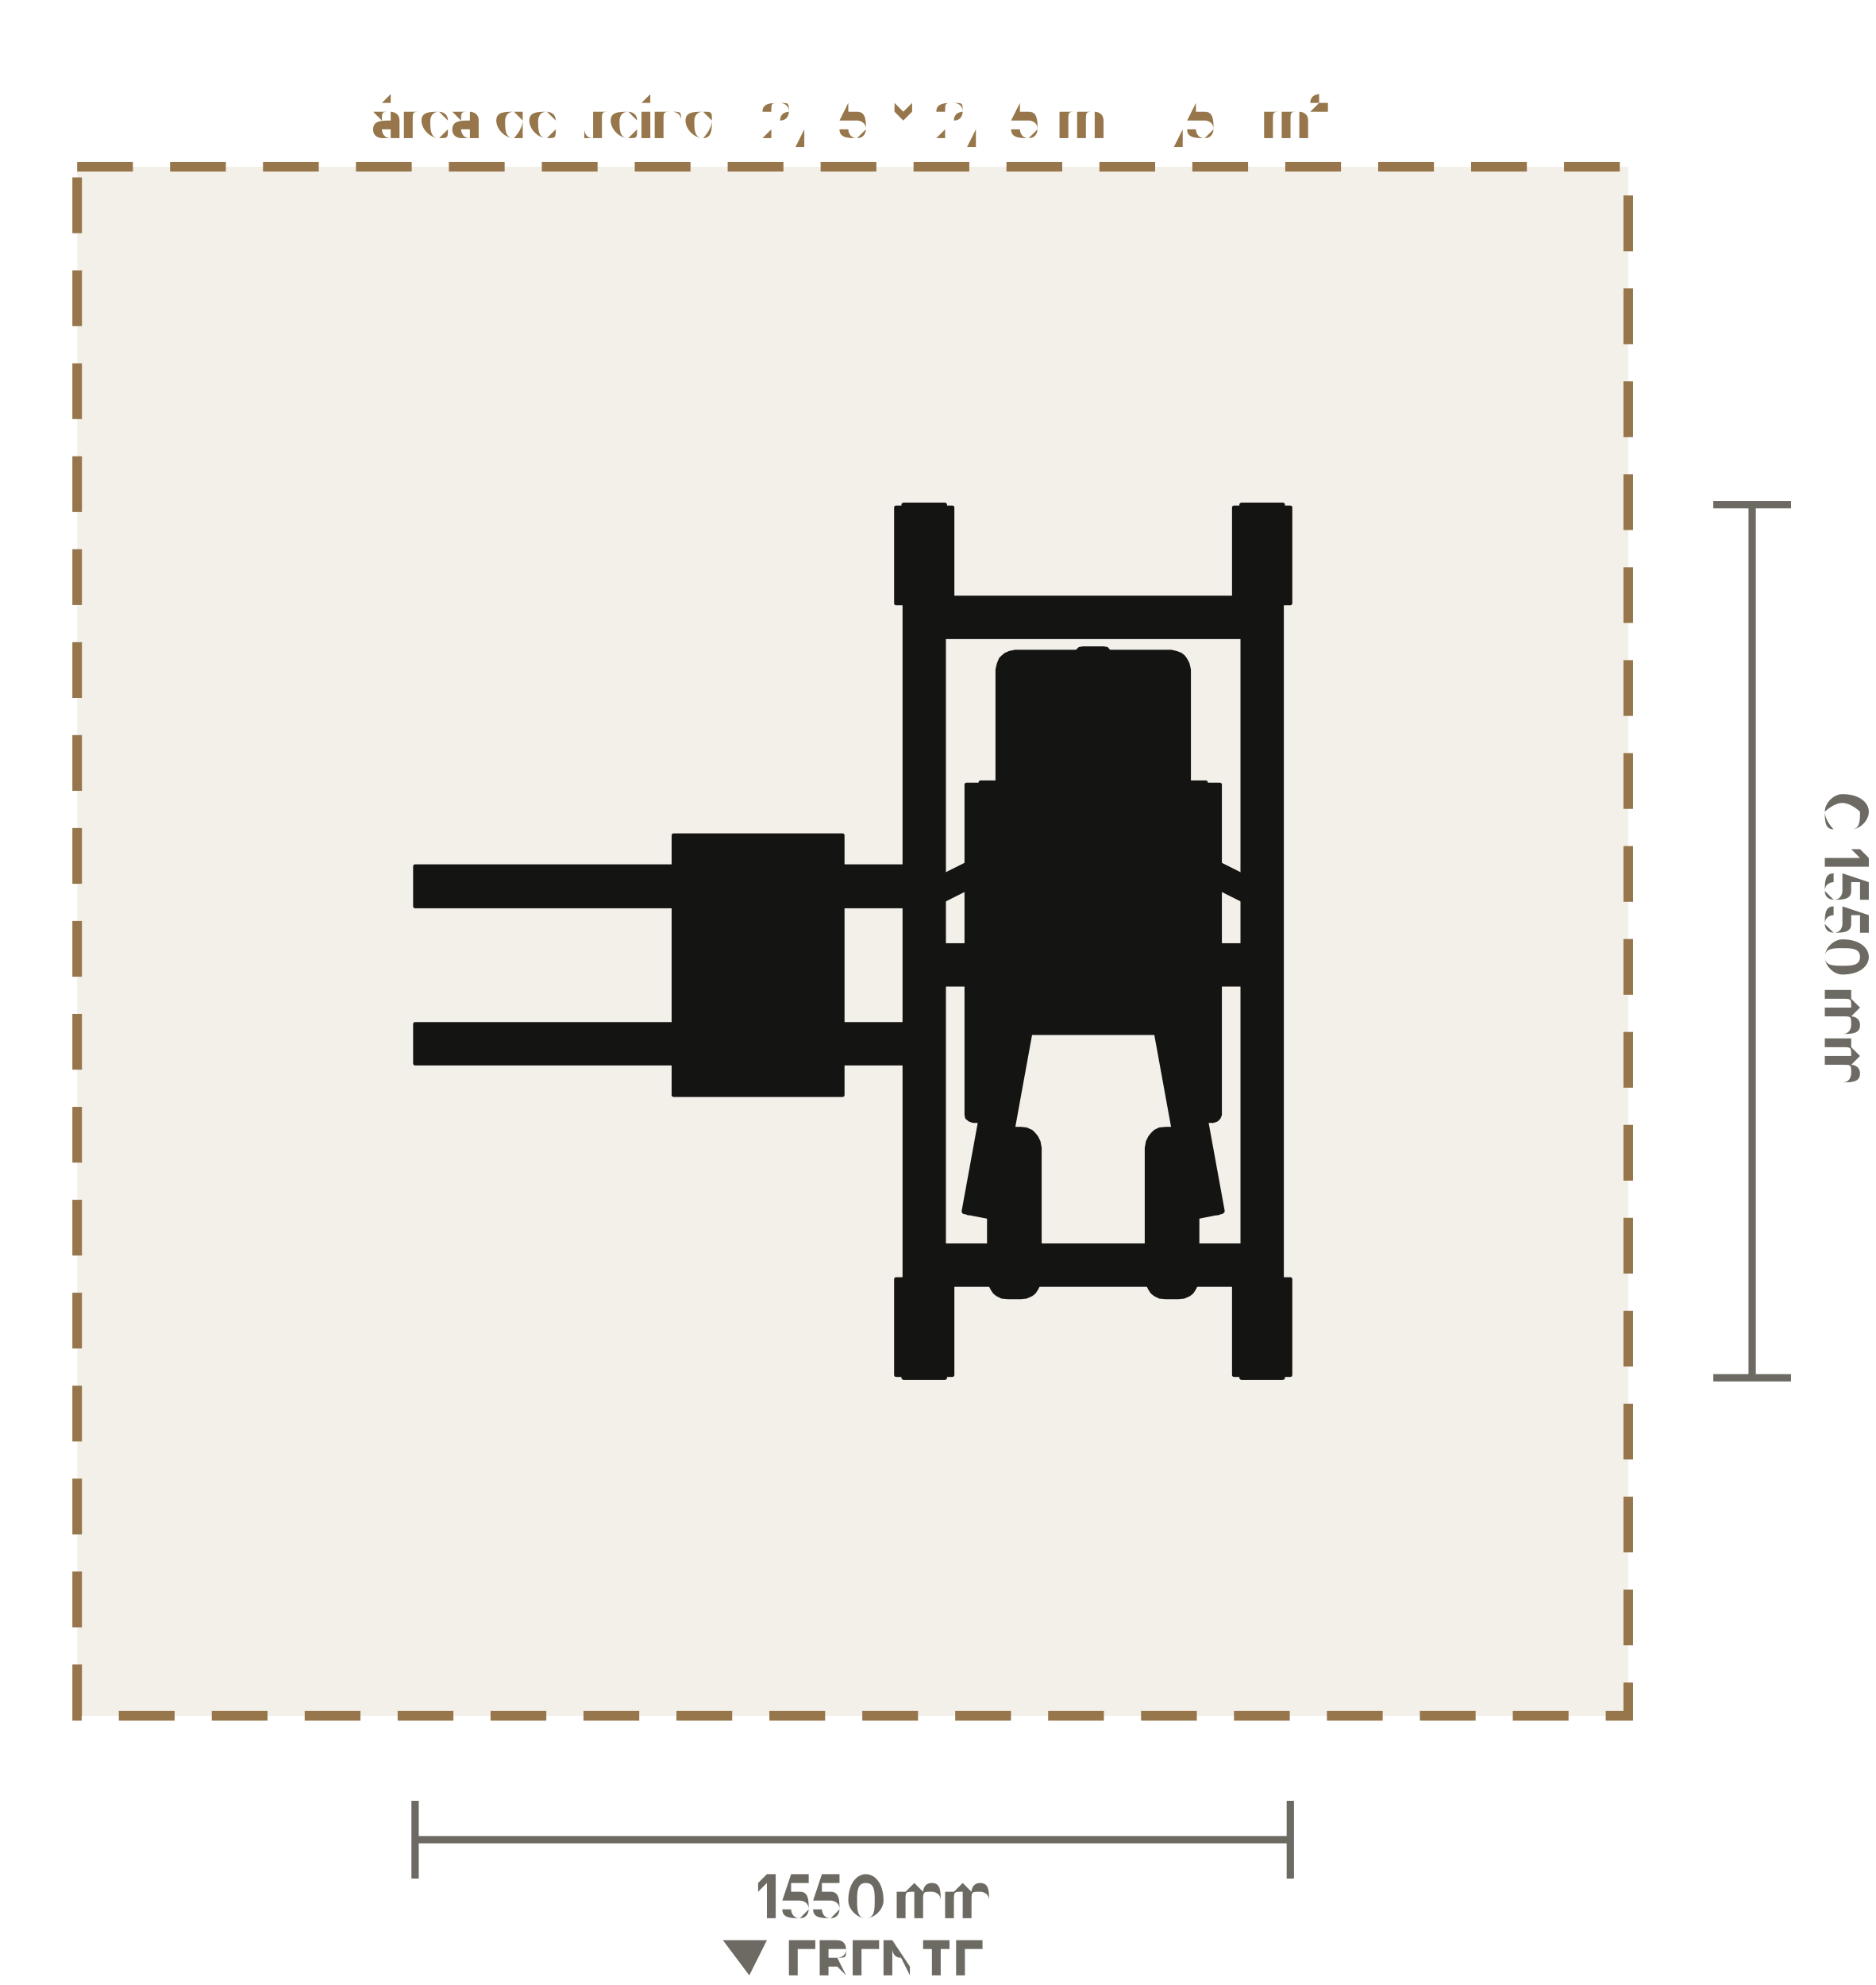
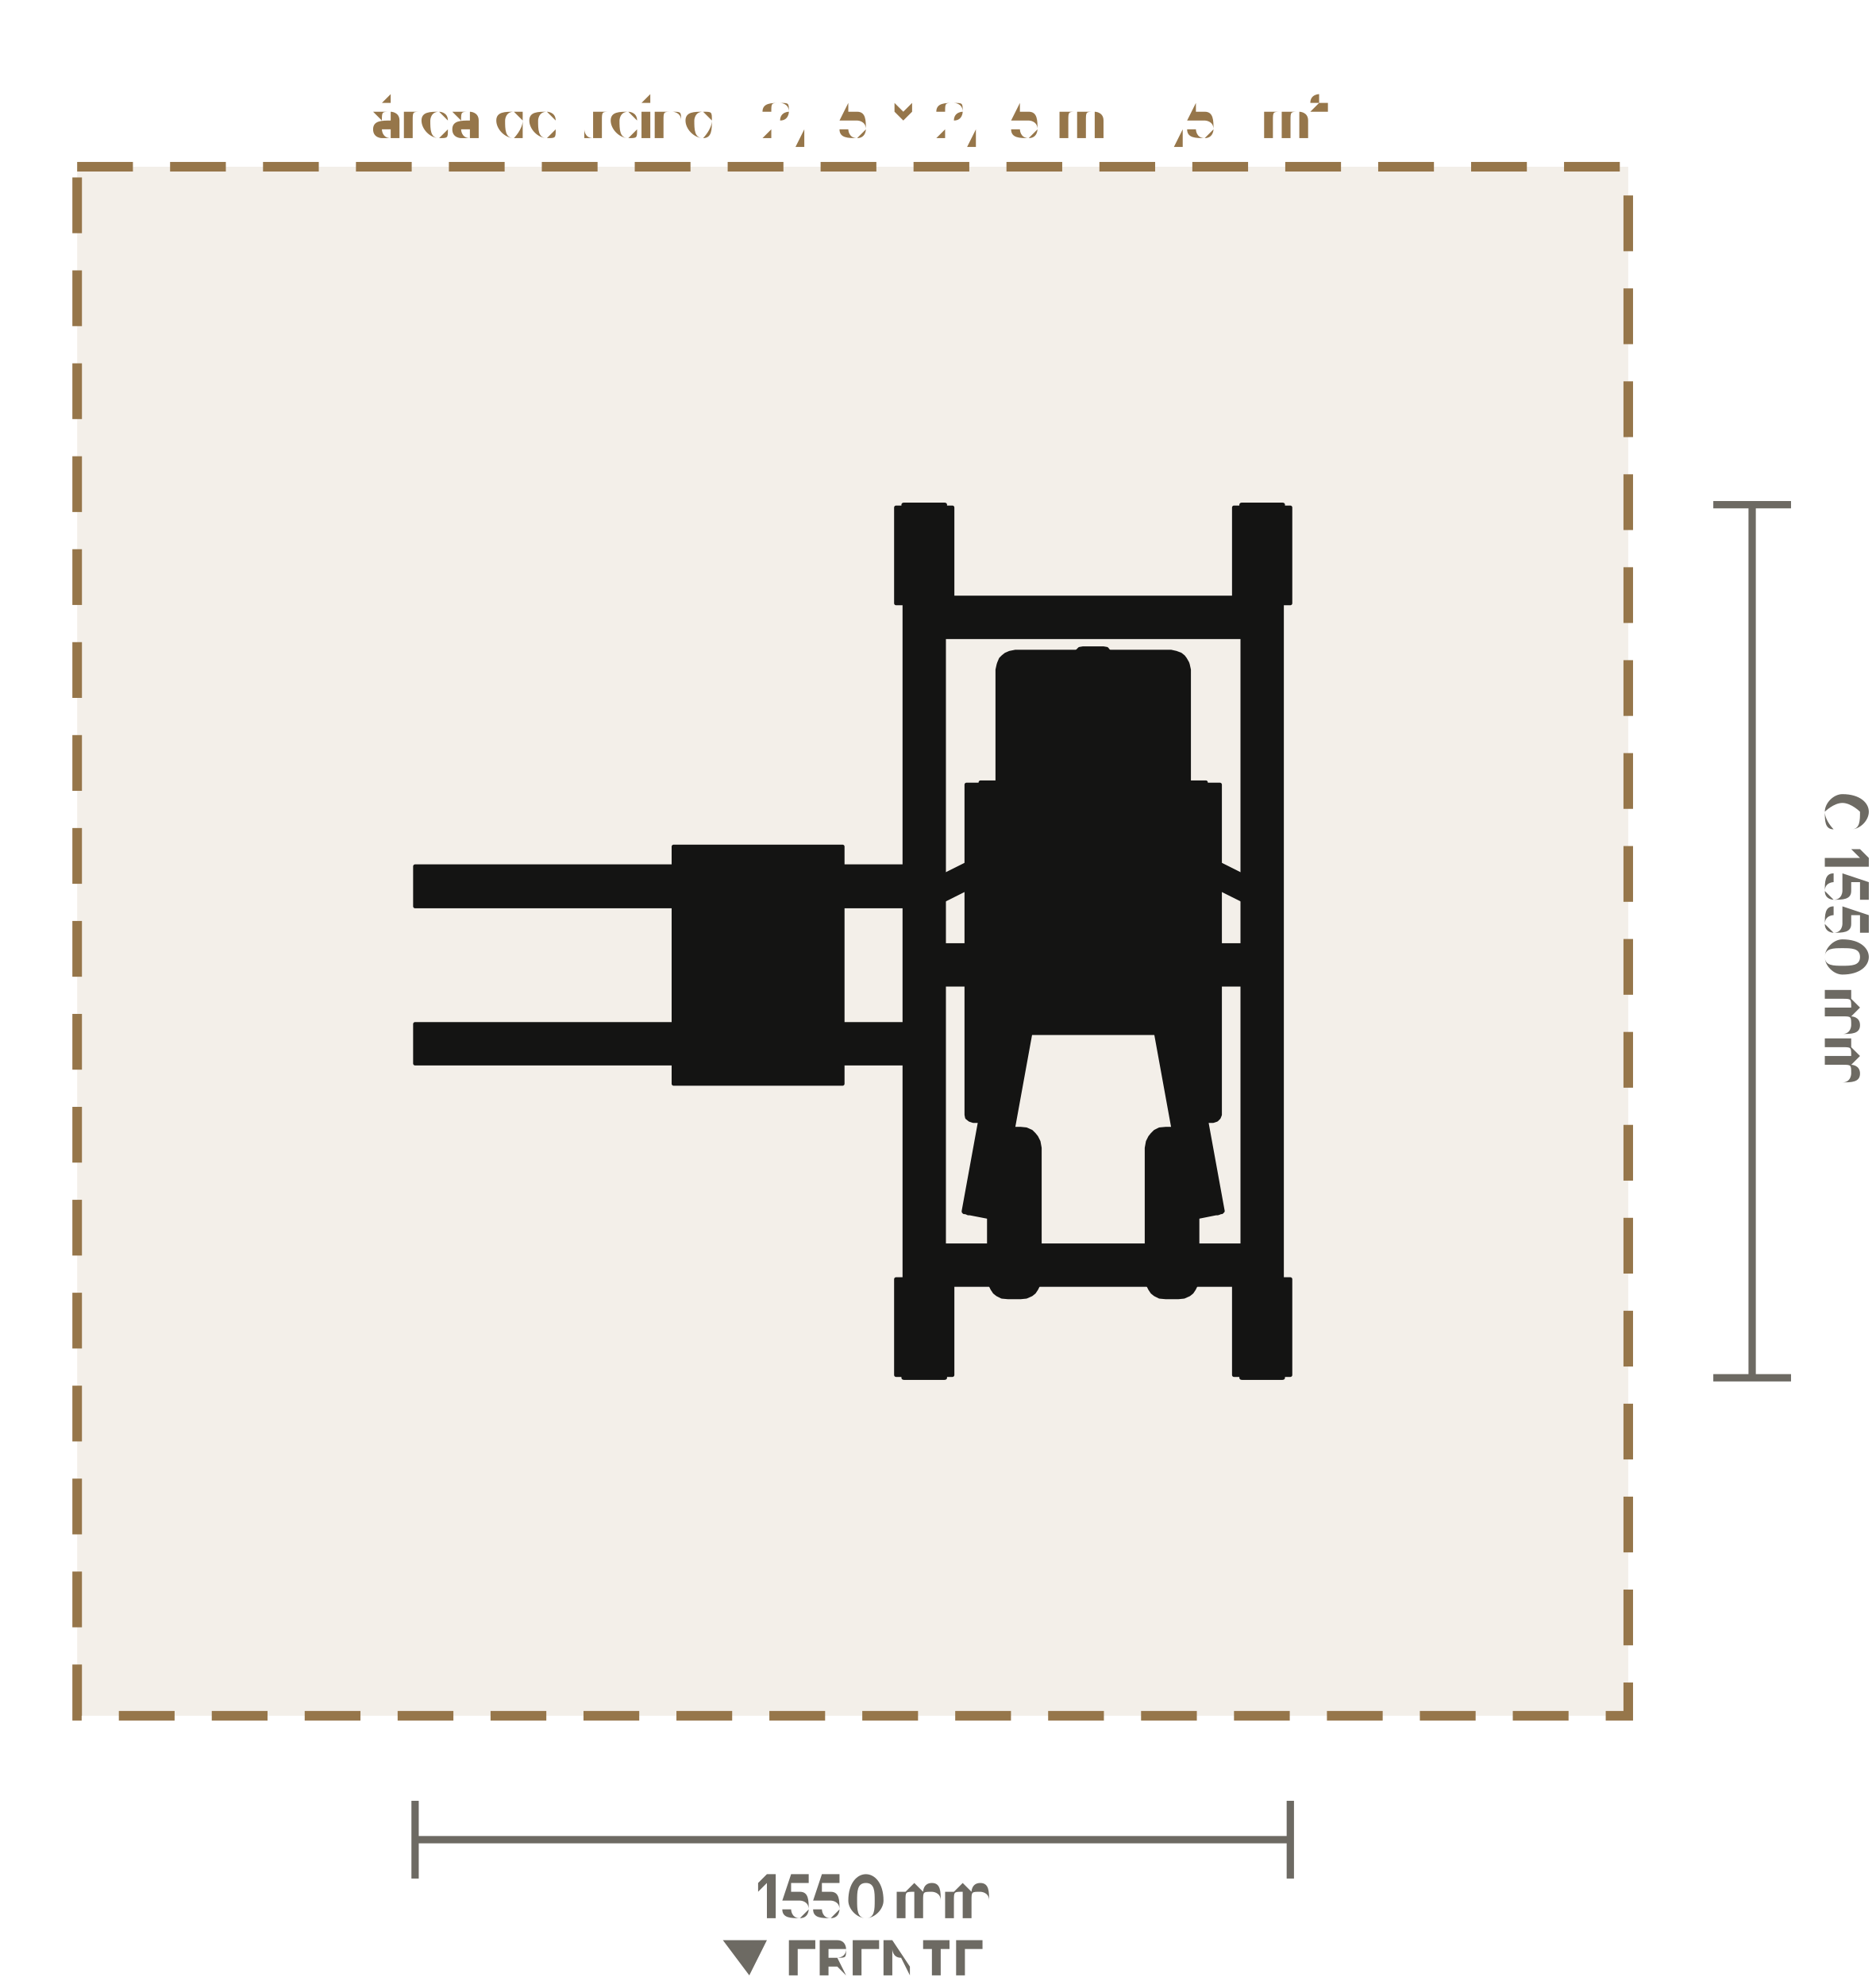
<svg xmlns="http://www.w3.org/2000/svg" viewBox="-1.514 -1.671 3.33 3.524" role="img" aria-label="Planta do Abdutor (LD-B014): 1554 × 1550 mm, com 60 cm de área de treino em volta" data-equipment="LD-B014" data-unit="m">
  <rect class="eq-zone" x="-1.377" y="-1.375" width="2.754" height="2.75" style="fill:#96764a;fill-opacity:.12;stroke:#96764a;stroke-width:0.017;stroke-dasharray:0.099 0.066" />
  <text class="eq-zone-label" x="0" y="-1.425" style="font-family:Barlow,Inter,Arial,sans-serif;font-size:0.094px;fill:#96764a;text-anchor:middle">área de treino · 2,75 × 2,75 m · 7,57 m²</text>
  <g class="eq-parts">
    <polygon class="eq-part" points="0.092,-0.775 0.162,-0.775 0.162,0.775 0.092,0.775" style="fill:#141413;stroke:#141413;stroke-width:0.007;stroke-linejoin:round" />
    <polygon class="eq-part" points="0.077,-0.77 0.177,-0.77 0.177,-0.6 0.077,-0.6" style="fill:#141413;stroke:#141413;stroke-width:0.007;stroke-linejoin:round" />
    <polygon class="eq-part" points="0.116,-0.74 0.116,-0.743 0.117,-0.746 0.119,-0.748 0.121,-0.75 0.124,-0.751 0.127,-0.751 0.13,-0.751 0.132,-0.75 0.135,-0.748 0.136,-0.746 0.137,-0.743 0.138,-0.74 0.137,-0.737 0.136,-0.735 0.135,-0.732 0.132,-0.731 0.13,-0.729 0.127,-0.729 0.124,-0.729 0.121,-0.731 0.119,-0.732 0.117,-0.735 0.116,-0.737" style="fill:#141413;stroke:#141413;stroke-width:0.007;stroke-linejoin:round" />
    <polygon class="eq-part" points="0.116,-0.63 0.116,-0.633 0.117,-0.635 0.119,-0.638 0.121,-0.639 0.124,-0.641 0.127,-0.641 0.13,-0.641 0.132,-0.639 0.135,-0.638 0.136,-0.635 0.137,-0.633 0.138,-0.63 0.137,-0.627 0.136,-0.625 0.135,-0.622 0.132,-0.621 0.13,-0.619 0.127,-0.619 0.124,-0.619 0.121,-0.621 0.119,-0.622 0.117,-0.625 0.116,-0.627" style="fill:#141413;stroke:#141413;stroke-width:0.007;stroke-linejoin:round" />
    <polygon class="eq-part" points="0.077,0.6 0.177,0.6 0.177,0.77 0.077,0.77" style="fill:#141413;stroke:#141413;stroke-width:0.007;stroke-linejoin:round" />
    <polygon class="eq-part" points="0.116,0.63 0.116,0.627 0.117,0.625 0.119,0.622 0.121,0.621 0.124,0.619 0.127,0.619 0.13,0.619 0.132,0.621 0.135,0.622 0.136,0.625 0.137,0.627 0.138,0.63 0.137,0.633 0.136,0.635 0.135,0.638 0.132,0.639 0.13,0.641 0.127,0.641 0.124,0.641 0.121,0.639 0.119,0.638 0.117,0.635 0.116,0.633" style="fill:#141413;stroke:#141413;stroke-width:0.007;stroke-linejoin:round" />
    <polygon class="eq-part" points="0.116,0.74 0.116,0.737 0.117,0.735 0.119,0.732 0.121,0.731 0.124,0.729 0.127,0.729 0.13,0.729 0.132,0.731 0.135,0.732 0.136,0.735 0.137,0.737 0.138,0.74 0.137,0.743 0.136,0.746 0.135,0.748 0.132,0.75 0.13,0.751 0.127,0.751 0.124,0.751 0.121,0.75 0.119,0.748 0.117,0.746 0.116,0.743" style="fill:#141413;stroke:#141413;stroke-width:0.007;stroke-linejoin:round" />
    <polygon class="eq-part" points="0.09,-0.775 0.164,-0.775 0.164,-0.763 0.09,-0.763" style="fill:#141413;stroke:#141413;stroke-width:0.007;stroke-linejoin:round" />
    <polygon class="eq-part" points="0.09,0.763 0.164,0.763 0.164,0.775 0.09,0.775" style="fill:#141413;stroke:#141413;stroke-width:0.007;stroke-linejoin:round" />
    <polygon class="eq-part" points="0.692,-0.775 0.762,-0.775 0.762,0.775 0.692,0.775" style="fill:#141413;stroke:#141413;stroke-width:0.007;stroke-linejoin:round" />
    <polygon class="eq-part" points="0.677,-0.77 0.777,-0.77 0.777,-0.6 0.677,-0.6" style="fill:#141413;stroke:#141413;stroke-width:0.007;stroke-linejoin:round" />
    <polygon class="eq-part" points="0.716,-0.74 0.716,-0.743 0.717,-0.746 0.719,-0.748 0.721,-0.75 0.724,-0.751 0.727,-0.751 0.73,-0.751 0.732,-0.75 0.735,-0.748 0.736,-0.746 0.737,-0.743 0.738,-0.74 0.737,-0.737 0.736,-0.735 0.735,-0.732 0.732,-0.731 0.73,-0.729 0.727,-0.729 0.724,-0.729 0.721,-0.731 0.719,-0.732 0.717,-0.735 0.716,-0.737" style="fill:#141413;stroke:#141413;stroke-width:0.007;stroke-linejoin:round" />
    <polygon class="eq-part" points="0.716,-0.63 0.716,-0.633 0.717,-0.635 0.719,-0.638 0.721,-0.639 0.724,-0.641 0.727,-0.641 0.73,-0.641 0.732,-0.639 0.735,-0.638 0.736,-0.635 0.737,-0.633 0.738,-0.63 0.737,-0.627 0.736,-0.625 0.735,-0.622 0.732,-0.621 0.73,-0.619 0.727,-0.619 0.724,-0.619 0.721,-0.621 0.719,-0.622 0.717,-0.625 0.716,-0.627" style="fill:#141413;stroke:#141413;stroke-width:0.007;stroke-linejoin:round" />
    <polygon class="eq-part" points="0.677,0.6 0.777,0.6 0.777,0.77 0.677,0.77" style="fill:#141413;stroke:#141413;stroke-width:0.007;stroke-linejoin:round" />
    <polygon class="eq-part" points="0.716,0.63 0.716,0.627 0.717,0.625 0.719,0.622 0.721,0.621 0.724,0.619 0.727,0.619 0.73,0.619 0.732,0.621 0.735,0.622 0.736,0.625 0.737,0.627 0.738,0.63 0.737,0.633 0.736,0.635 0.735,0.638 0.732,0.639 0.73,0.641 0.727,0.641 0.724,0.641 0.721,0.639 0.719,0.638 0.717,0.635 0.716,0.633" style="fill:#141413;stroke:#141413;stroke-width:0.007;stroke-linejoin:round" />
    <polygon class="eq-part" points="0.716,0.74 0.716,0.737 0.717,0.735 0.719,0.732 0.721,0.731 0.724,0.729 0.727,0.729 0.73,0.729 0.732,0.731 0.735,0.732 0.736,0.735 0.737,0.737 0.738,0.74 0.737,0.743 0.736,0.746 0.735,0.748 0.732,0.75 0.73,0.751 0.727,0.751 0.724,0.751 0.721,0.75 0.719,0.748 0.717,0.746 0.716,0.743" style="fill:#141413;stroke:#141413;stroke-width:0.007;stroke-linejoin:round" />
    <polygon class="eq-part" points="0.69,-0.775 0.764,-0.775 0.764,-0.763 0.69,-0.763" style="fill:#141413;stroke:#141413;stroke-width:0.007;stroke-linejoin:round" />
    <polygon class="eq-part" points="0.69,0.763 0.764,0.763 0.764,0.775 0.69,0.775" style="fill:#141413;stroke:#141413;stroke-width:0.007;stroke-linejoin:round" />
    <polygon class="eq-part" points="0.127,-0.61 0.727,-0.61 0.727,-0.54 0.127,-0.54" style="fill:#141413;stroke:#141413;stroke-width:0.007;stroke-linejoin:round" />
    <polygon class="eq-part" points="0.127,0.54 0.727,0.54 0.727,0.61 0.127,0.61" style="fill:#141413;stroke:#141413;stroke-width:0.007;stroke-linejoin:round" />
    <polygon class="eq-part" points="-0.777,-0.133 0.127,-0.133 0.127,-0.062 -0.777,-0.062" style="fill:#141413;stroke:#141413;stroke-width:0.007;stroke-linejoin:round" />
    <polygon class="eq-part" points="-0.777,0.147 0.127,0.147 0.127,0.217 -0.777,0.217" style="fill:#141413;stroke:#141413;stroke-width:0.007;stroke-linejoin:round" />
-     <polygon class="eq-part" points="-0.287,0.212 -0.048,0.212 -0.048,0.242 -0.287,0.242" style="fill:#141413;stroke:#141413;stroke-width:0.007;stroke-linejoin:round" />
-     <polygon class="eq-part" points="-0.287,-0.158 -0.048,-0.158 -0.048,-0.128 -0.287,-0.128" style="fill:#141413;stroke:#141413;stroke-width:0.007;stroke-linejoin:round" />
-     <polygon class="eq-part" points="-0.287,0.242 -0.287,-0.158 -0.048,-0.158 -0.048,0.242" style="fill:#141413;stroke:#141413;stroke-width:0.007;stroke-linejoin:round" />
-     <polygon class="eq-part" points="-0.318,0.273 -0.318,-0.188 -0.018,-0.188 -0.018,0.273" style="fill:#141413;stroke:#141413;stroke-width:0.007;stroke-linejoin:round" />
-     <polygon class="eq-part" points="-0.287,0.203 -0.287,-0.117 -0.274,-0.117 -0.274,0.203" style="fill:#141413;stroke:#141413;stroke-width:0.007;stroke-linejoin:round" />
+     <polygon class="eq-part" points="-0.287,0.193 -0.048,0.193 -0.048,0.223 -0.287,0.223" style="fill:#141413;stroke:#141413;stroke-width:0.007;stroke-linejoin:round" />
+     <polygon class="eq-part" points="-0.287,-0.138 -0.048,-0.138 -0.048,-0.107 -0.287,-0.107" style="fill:#141413;stroke:#141413;stroke-width:0.007;stroke-linejoin:round" />
+     <polygon class="eq-part" points="-0.287,0.223 -0.287,-0.138 -0.048,-0.138 -0.048,0.223" style="fill:#141413;stroke:#141413;stroke-width:0.007;stroke-linejoin:round" />
+     <polygon class="eq-part" points="-0.318,0.253 -0.318,-0.168 -0.018,-0.168 -0.018,0.253" style="fill:#141413;stroke:#141413;stroke-width:0.007;stroke-linejoin:round" />
+     <polygon class="eq-part" points="-0.287,0.182 -0.287,-0.098 -0.274,-0.098 -0.274,0.182" style="fill:#141413;stroke:#141413;stroke-width:0.007;stroke-linejoin:round" />
    <polygon class="eq-part" points="-0.274,0.117 -0.264,0.117 -0.264,0.147 -0.274,0.147" style="fill:#141413;stroke:#141413;stroke-width:0.007;stroke-linejoin:round" />
    <polygon class="eq-part" points="-0.274,-0.062 -0.264,-0.062 -0.264,-0.033 -0.274,-0.033" style="fill:#141413;stroke:#141413;stroke-width:0.007;stroke-linejoin:round" />
-     <polygon class="eq-part" points="-0.059,0.242 -0.059,0.043 -0.048,0.043 -0.048,0.242" style="fill:#141413;stroke:#141413;stroke-width:0.007;stroke-linejoin:round" />
-     <polygon class="eq-part" points="-0.059,-0.028 -0.059,-0.158 -0.048,-0.158 -0.048,-0.028" style="fill:#141413;stroke:#141413;stroke-width:0.007;stroke-linejoin:round" />
-     <polygon class="eq-part" points="-0.048,0.212 -0.048,0.072 -0.043,0.072 -0.043,0.212" style="fill:#141413;stroke:#141413;stroke-width:0.007;stroke-linejoin:round" />
+     <polygon class="eq-part" points="-0.059,0.223 -0.059,0.022 -0.048,0.022 -0.048,0.223" style="fill:#141413;stroke:#141413;stroke-width:0.007;stroke-linejoin:round" />
+     <polygon class="eq-part" points="-0.059,-0.048 -0.059,-0.138 -0.048,-0.138 -0.048,-0.048" style="fill:#141413;stroke:#141413;stroke-width:0.007;stroke-linejoin:round" />
+     <polygon class="eq-part" points="-0.048,0.193 -0.048,0.052 -0.043,0.052 -0.043,0.193" style="fill:#141413;stroke:#141413;stroke-width:0.007;stroke-linejoin:round" />
    <polygon class="eq-part" points="-0.177,0.122 -0.177,0.12 -0.176,0.117 -0.175,0.115 -0.172,0.114 -0.17,0.113 -0.168,0.113 -0.165,0.113 -0.163,0.114 -0.16,0.115 -0.159,0.117 -0.158,0.12 -0.158,0.122 -0.158,0.125 -0.159,0.128 -0.16,0.13 -0.163,0.131 -0.165,0.132 -0.168,0.133 -0.17,0.132 -0.172,0.131 -0.175,0.13 -0.176,0.128 -0.177,0.125" style="fill:#141413;stroke:#141413;stroke-width:0.007;stroke-linejoin:round" />
    <polygon class="eq-part" points="-0.177,-0.037 -0.177,-0.04 -0.176,-0.043 -0.175,-0.045 -0.172,-0.046 -0.17,-0.047 -0.168,-0.048 -0.165,-0.047 -0.163,-0.046 -0.16,-0.045 -0.159,-0.043 -0.158,-0.04 -0.158,-0.037 -0.158,-0.035 -0.159,-0.033 -0.16,-0.03 -0.163,-0.029 -0.165,-0.028 -0.168,-0.028 -0.17,-0.028 -0.172,-0.029 -0.175,-0.03 -0.176,-0.033 -0.177,-0.035" style="fill:#141413;stroke:#141413;stroke-width:0.007;stroke-linejoin:round" />
    <polygon class="eq-part" points="-0.247,0.172 -0.247,-0.087 -0.087,-0.087 -0.087,0.172" style="fill:#141413;stroke:#141413;stroke-width:0.007;stroke-linejoin:round" />
    <polygon class="eq-part" points="-0.247,0.172 -0.247,-0.087 -0.087,-0.087 -0.087,0.172" style="fill:#141413;stroke:#141413;stroke-width:0.007;stroke-linejoin:round" />
    <polygon class="eq-part" points="-0.172,0.043 -0.171,0.042 -0.171,0.041 -0.17,0.04 -0.17,0.039 -0.169,0.039 -0.168,0.038 -0.167,0.039 -0.166,0.039 -0.165,0.04 -0.164,0.041 -0.164,0.042 -0.164,0.043 -0.164,0.043 -0.164,0.044 -0.165,0.045 -0.166,0.046 -0.167,0.046 -0.168,0.046 -0.169,0.046 -0.17,0.046 -0.17,0.045 -0.171,0.044 -0.171,0.043" style="fill:#141413;stroke:#141413;stroke-width:0.007;stroke-linejoin:round" />
    <polygon class="eq-part" points="-0.233,0.163 -0.233,-0.077 -0.102,-0.077 -0.102,0.163" style="fill:#141413;stroke:#141413;stroke-width:0.007;stroke-linejoin:round" />
    <polygon class="eq-part" points="-0.233,0.163 -0.233,-0.077 -0.102,-0.077 -0.102,0.163" style="fill:#141413;stroke:#141413;stroke-width:0.007;stroke-linejoin:round" />
    <polygon class="eq-part" points="-0.233,0.163 -0.233,-0.077 -0.102,-0.077 -0.102,0.163" style="fill:#141413;stroke:#141413;stroke-width:0.007;stroke-linejoin:round" />
    <polygon class="eq-part" points="-0.233,0.163 -0.233,-0.077 -0.102,-0.077 -0.102,0.163" style="fill:#141413;stroke:#141413;stroke-width:0.007;stroke-linejoin:round" />
    <polygon class="eq-part" points="-0.233,0.163 -0.233,-0.077 -0.102,-0.077 -0.102,0.163" style="fill:#141413;stroke:#141413;stroke-width:0.007;stroke-linejoin:round" />
    <polygon class="eq-part" points="-0.233,0.163 -0.233,-0.077 -0.102,-0.077 -0.102,0.163" style="fill:#141413;stroke:#141413;stroke-width:0.007;stroke-linejoin:round" />
    <polygon class="eq-part" points="-0.233,0.163 -0.233,-0.077 -0.102,-0.077 -0.102,0.163" style="fill:#141413;stroke:#141413;stroke-width:0.007;stroke-linejoin:round" />
    <polygon class="eq-part" points="-0.233,0.163 -0.233,-0.077 -0.102,-0.077 -0.102,0.163" style="fill:#141413;stroke:#141413;stroke-width:0.007;stroke-linejoin:round" />
    <polygon class="eq-part" points="-0.233,0.163 -0.233,-0.077 -0.102,-0.077 -0.102,0.163" style="fill:#141413;stroke:#141413;stroke-width:0.007;stroke-linejoin:round" />
    <polygon class="eq-part" points="-0.233,0.163 -0.233,-0.077 -0.102,-0.077 -0.102,0.163" style="fill:#141413;stroke:#141413;stroke-width:0.007;stroke-linejoin:round" />
    <polygon class="eq-part" points="-0.233,0.163 -0.233,-0.077 -0.102,-0.077 -0.102,0.163" style="fill:#141413;stroke:#141413;stroke-width:0.007;stroke-linejoin:round" />
    <polygon class="eq-part" points="-0.233,0.163 -0.233,-0.077 -0.102,-0.077 -0.102,0.163" style="fill:#141413;stroke:#141413;stroke-width:0.007;stroke-linejoin:round" />
    <polygon class="eq-part" points="-0.233,0.163 -0.233,-0.077 -0.102,-0.077 -0.102,0.163" style="fill:#141413;stroke:#141413;stroke-width:0.007;stroke-linejoin:round" />
    <polygon class="eq-part" points="-0.233,0.163 -0.233,-0.077 -0.102,-0.077 -0.102,0.163" style="fill:#141413;stroke:#141413;stroke-width:0.007;stroke-linejoin:round" />
    <polygon class="eq-part" points="-0.233,0.163 -0.233,-0.077 -0.102,-0.077 -0.102,0.163" style="fill:#141413;stroke:#141413;stroke-width:0.007;stroke-linejoin:round" />
    <polygon class="eq-part" points="-0.173,0.043 -0.173,0.041 -0.173,0.04 -0.172,0.038 -0.171,0.037 -0.169,0.037 -0.168,0.036 -0.166,0.037 -0.165,0.037 -0.163,0.038 -0.162,0.04 -0.162,0.041 -0.162,0.043 -0.162,0.044 -0.162,0.045 -0.163,0.047 -0.165,0.048 -0.166,0.048 -0.168,0.049 -0.169,0.048 -0.171,0.048 -0.172,0.047 -0.173,0.045 -0.173,0.044" style="fill:#141413;stroke:#141413;stroke-width:0.007;stroke-linejoin:round" />
    <polygon class="eq-part" points="-0.122,0.036 -0.052,0.036 -0.052,0.049 -0.122,0.049" style="fill:#141413;stroke:#141413;stroke-width:0.007;stroke-linejoin:round" />
-     <polygon class="eq-part" points="-0.287,0.212 -0.287,-0.128 -0.276,-0.128 -0.276,0.212" style="fill:#141413;stroke:#141413;stroke-width:0.007;stroke-linejoin:round" />
+     <polygon class="eq-part" points="-0.287,0.193 -0.287,-0.107 -0.276,-0.107 -0.276,0.193" style="fill:#141413;stroke:#141413;stroke-width:0.007;stroke-linejoin:round" />
    <polygon class="eq-part" points="0.392,-0.081 0.392,-0.084 0.393,-0.086 0.395,-0.089 0.398,-0.091 0.401,-0.092 0.404,-0.092 0.45,-0.092 0.453,-0.092 0.456,-0.091 0.458,-0.089 0.46,-0.086 0.461,-0.084 0.462,-0.081 0.462,-0.035 0.461,-0.031 0.46,-0.029 0.458,-0.026 0.456,-0.024 0.453,-0.023 0.45,-0.022 0.404,-0.022 0.401,-0.023 0.398,-0.024 0.395,-0.026 0.393,-0.029 0.392,-0.031 0.392,-0.035" style="fill:#141413;stroke:#141413;stroke-width:0.007;stroke-linejoin:round" />
    <polygon class="eq-part" points="0.462,-0.08 0.474,-0.08 0.474,-0.035 0.462,-0.035" style="fill:#141413;stroke:#141413;stroke-width:0.007;stroke-linejoin:round" />
    <polygon class="eq-part" points="0.459,-0.058 0.459,-0.059 0.46,-0.061 0.46,-0.062 0.461,-0.064 0.461,-0.064 0.462,-0.065 0.542,-0.065 0.542,-0.064 0.543,-0.064 0.544,-0.062 0.544,-0.061 0.544,-0.059 0.544,-0.058 0.544,-0.056 0.544,-0.054 0.544,-0.053 0.543,-0.051 0.542,-0.051 0.542,-0.051 0.462,-0.051 0.461,-0.051 0.461,-0.051 0.46,-0.053 0.46,-0.054 0.459,-0.056" style="fill:#141413;stroke:#141413;stroke-width:0.007;stroke-linejoin:round" />
    <polygon class="eq-part" points="0.207,-0.245 0.208,-0.255 0.212,-0.263 0.216,-0.268 0.221,-0.272 0.229,-0.276 0.239,-0.278 0.615,-0.278 0.625,-0.276 0.632,-0.272 0.637,-0.268 0.641,-0.263 0.645,-0.255 0.647,-0.245 0.647,0.13 0.645,0.14 0.641,0.148 0.637,0.153 0.632,0.157 0.625,0.161 0.615,0.163 0.239,0.163 0.229,0.161 0.221,0.157 0.216,0.153 0.212,0.148 0.208,0.14 0.207,0.13" style="fill:#141413;stroke:#141413;stroke-width:0.007;stroke-linejoin:round" />
    <polygon class="eq-part" points="0.257,-0.482 0.259,-0.491 0.26,-0.494 0.263,-0.501 0.267,-0.505 0.272,-0.509 0.279,-0.512 0.289,-0.514 0.565,-0.514 0.574,-0.512 0.582,-0.509 0.587,-0.505 0.59,-0.501 0.594,-0.494 0.595,-0.491 0.597,-0.482 0.597,-0.279 0.595,-0.269 0.594,-0.267 0.59,-0.26 0.587,-0.256 0.582,-0.252 0.574,-0.248 0.565,-0.247 0.289,-0.247 0.279,-0.248 0.272,-0.252 0.267,-0.256 0.263,-0.26 0.26,-0.267 0.259,-0.269 0.257,-0.279" style="fill:#141413;stroke:#141413;stroke-width:0.007;stroke-linejoin:round" />
    <polygon class="eq-part" points="0.397,-0.509 0.398,-0.514 0.403,-0.519 0.409,-0.52 0.445,-0.52 0.451,-0.519 0.455,-0.514 0.457,-0.509 0.457,-0.32 0.455,-0.314 0.451,-0.309 0.445,-0.307 0.409,-0.307 0.403,-0.309 0.398,-0.314 0.397,-0.32" style="fill:#141413;stroke:#141413;stroke-width:0.007;stroke-linejoin:round" />
    <polygon class="eq-part" points="0.202,-0.278 0.252,-0.278 0.252,0.308 0.25,0.313 0.246,0.317 0.24,0.319 0.214,0.319 0.208,0.317 0.203,0.313 0.202,0.308" style="fill:#141413;stroke:#141413;stroke-width:0.007;stroke-linejoin:round" />
    <polygon class="eq-part" points="0.602,-0.278 0.652,-0.278 0.652,0.308 0.65,0.313 0.646,0.317 0.64,0.319 0.614,0.319 0.608,0.317 0.603,0.313 0.602,0.308" style="fill:#141413;stroke:#141413;stroke-width:0.007;stroke-linejoin:round" />
    <polygon class="eq-part" points="0.227,-0.282 0.627,-0.282 0.627,-0.233 0.227,-0.233" style="fill:#141413;stroke:#141413;stroke-width:0.007;stroke-linejoin:round" />
    <polygon class="eq-part" points="0.109,-0.086 0.109,-0.088 0.109,-0.09 0.11,-0.091 0.112,-0.092 0.224,-0.148 0.226,-0.149 0.228,-0.149 0.229,-0.148 0.231,-0.147 0.233,-0.145 0.234,-0.143 0.243,-0.124 0.244,-0.122 0.245,-0.119 0.245,-0.117 0.244,-0.115 0.243,-0.114 0.242,-0.113 0.13,-0.057 0.128,-0.056 0.126,-0.056 0.124,-0.057 0.122,-0.058 0.121,-0.06 0.119,-0.062 0.11,-0.081 0.109,-0.083" style="fill:#141413;stroke:#141413;stroke-width:0.007;stroke-linejoin:round" />
    <polygon class="eq-part" points="0.109,-0.138 0.145,-0.138 0.145,0.003 0.109,0.003" style="fill:#141413;stroke:#141413;stroke-width:0.007;stroke-linejoin:round" />
    <polygon class="eq-part" points="0.609,-0.119 0.609,-0.122 0.61,-0.124 0.62,-0.143 0.621,-0.145 0.623,-0.147 0.624,-0.148 0.626,-0.149 0.628,-0.149 0.63,-0.148 0.742,-0.092 0.743,-0.091 0.744,-0.09 0.745,-0.088 0.745,-0.086 0.744,-0.083 0.743,-0.081 0.734,-0.062 0.733,-0.06 0.731,-0.058 0.729,-0.057 0.728,-0.056 0.726,-0.056 0.724,-0.057 0.612,-0.113 0.61,-0.114 0.609,-0.115 0.609,-0.117" style="fill:#141413;stroke:#141413;stroke-width:0.007;stroke-linejoin:round" />
    <polygon class="eq-part" points="0.709,-0.138 0.745,-0.138 0.745,0.003 0.709,0.003" style="fill:#141413;stroke:#141413;stroke-width:0.007;stroke-linejoin:round" />
    <polygon class="eq-part" points="0.502,0.043 0.503,0.031 0.508,0.02 0.515,0.011 0.524,0.004 0.535,-0.001 0.547,-0.003 0.558,-0.001 0.569,0.004 0.579,0.011 0.586,0.02 0.59,0.031 0.592,0.043 0.59,0.054 0.586,0.065 0.579,0.074 0.569,0.082 0.558,0.086 0.547,0.087 0.535,0.086 0.524,0.082 0.515,0.074 0.508,0.065 0.503,0.054" style="fill:#141413;stroke:#141413;stroke-width:0.007;stroke-linejoin:round" />
    <polygon class="eq-part" points="0.517,0.045 0.517,0.045 0.518,0.044 0.52,0.044 0.522,0.043 0.525,0.042 0.528,0.042 0.564,0.035 0.567,0.035 0.57,0.035 0.572,0.034 0.574,0.034 0.575,0.034 0.576,0.035 0.657,0.479 0.656,0.48 0.655,0.481 0.653,0.481 0.651,0.482 0.648,0.483 0.645,0.483 0.61,0.49 0.607,0.49 0.604,0.49 0.601,0.491 0.6,0.491 0.598,0.491 0.598,0.49" style="fill:#141413;stroke:#141413;stroke-width:0.007;stroke-linejoin:round" />
    <polygon class="eq-part" points="0.522,0.367 0.524,0.356 0.528,0.348 0.532,0.343 0.537,0.338 0.545,0.334 0.556,0.333 0.578,0.333 0.588,0.334 0.597,0.338 0.602,0.343 0.606,0.348 0.61,0.356 0.612,0.367 0.612,0.598 0.61,0.609 0.606,0.617 0.602,0.623 0.597,0.627 0.588,0.631 0.578,0.632 0.556,0.632 0.545,0.631 0.537,0.627 0.532,0.623 0.528,0.617 0.524,0.609 0.522,0.598" style="fill:#141413;stroke:#141413;stroke-width:0.007;stroke-linejoin:round" />
    <polygon class="eq-part" points="0.262,0.043 0.263,0.031 0.268,0.02 0.275,0.011 0.284,0.004 0.295,-0.001 0.307,-0.003 0.319,-0.001 0.329,0.004 0.339,0.011 0.346,0.02 0.35,0.031 0.352,0.043 0.35,0.054 0.346,0.065 0.339,0.074 0.329,0.082 0.319,0.086 0.307,0.087 0.295,0.086 0.284,0.082 0.275,0.074 0.268,0.065 0.263,0.054" style="fill:#141413;stroke:#141413;stroke-width:0.007;stroke-linejoin:round" />
    <polygon class="eq-part" points="0.197,0.479 0.278,0.035 0.278,0.034 0.28,0.034 0.281,0.034 0.284,0.035 0.287,0.035 0.29,0.035 0.325,0.042 0.328,0.042 0.331,0.043 0.334,0.044 0.335,0.044 0.336,0.045 0.337,0.045 0.256,0.49 0.255,0.491 0.254,0.491 0.252,0.491 0.25,0.49 0.247,0.49 0.244,0.49 0.208,0.483 0.205,0.483 0.203,0.482 0.2,0.481 0.198,0.481 0.197,0.48" style="fill:#141413;stroke:#141413;stroke-width:0.007;stroke-linejoin:round" />
    <polygon class="eq-part" points="0.242,0.367 0.244,0.356 0.248,0.348 0.252,0.343 0.257,0.338 0.265,0.334 0.276,0.333 0.298,0.333 0.308,0.334 0.317,0.338 0.322,0.343 0.326,0.348 0.33,0.356 0.332,0.367 0.332,0.598 0.33,0.609 0.326,0.617 0.322,0.623 0.317,0.627 0.308,0.631 0.298,0.632 0.276,0.632 0.265,0.631 0.257,0.627 0.252,0.623 0.248,0.617 0.244,0.609 0.242,0.598" style="fill:#141413;stroke:#141413;stroke-width:0.007;stroke-linejoin:round" />
    <polygon class="eq-part" points="0.442,0.019 0.442,0.016 0.443,0.013 0.445,0.011 0.448,0.009 0.451,0.008 0.454,0.007 0.5,0.007 0.503,0.008 0.506,0.009 0.508,0.011 0.51,0.013 0.511,0.016 0.512,0.019 0.512,0.066 0.511,0.069 0.51,0.071 0.508,0.074 0.506,0.076 0.503,0.077 0.5,0.077 0.454,0.077 0.451,0.077 0.448,0.076 0.445,0.074 0.443,0.071 0.442,0.069 0.442,0.066" style="fill:#141413;stroke:#141413;stroke-width:0.007;stroke-linejoin:round" />
    <polygon class="eq-part" points="0.342,0.019 0.342,0.016 0.343,0.013 0.345,0.011 0.348,0.009 0.351,0.008 0.354,0.007 0.4,0.007 0.403,0.008 0.406,0.009 0.408,0.011 0.41,0.013 0.411,0.016 0.412,0.019 0.412,0.066 0.411,0.069 0.41,0.071 0.408,0.074 0.406,0.076 0.403,0.077 0.4,0.077 0.354,0.077 0.351,0.077 0.348,0.076 0.345,0.074 0.343,0.071 0.342,0.069 0.342,0.066" style="fill:#141413;stroke:#141413;stroke-width:0.007;stroke-linejoin:round" />
    <polygon class="eq-part" points="0.477,0.02 0.517,0.02 0.517,0.065 0.477,0.065" style="fill:#141413;stroke:#141413;stroke-width:0.007;stroke-linejoin:round" />
    <polygon class="eq-part" points="0.337,0.02 0.377,0.02 0.377,0.065 0.337,0.065" style="fill:#141413;stroke:#141413;stroke-width:0.007;stroke-linejoin:round" />
    <polygon class="eq-part" points="0.127,0.007 0.727,0.007 0.727,0.077 0.127,0.077" style="fill:#141413;stroke:#141413;stroke-width:0.007;stroke-linejoin:round" />
    <polygon class="eq-part" points="0.512,-0.037 0.524,-0.037 0.524,0.122 0.512,0.122" style="fill:#141413;stroke:#141413;stroke-width:0.007;stroke-linejoin:round" />
    <polygon class="eq-part" points="0.524,-0.018 0.532,-0.018 0.532,0.004 0.524,0.004" style="fill:#141413;stroke:#141413;stroke-width:0.007;stroke-linejoin:round" />
    <polygon class="eq-part" points="0.524,0.082 0.532,0.082 0.532,0.103 0.524,0.103" style="fill:#141413;stroke:#141413;stroke-width:0.007;stroke-linejoin:round" />
    <polygon class="eq-part" points="0.33,-0.037 0.342,-0.037 0.342,0.122 0.33,0.122" style="fill:#141413;stroke:#141413;stroke-width:0.007;stroke-linejoin:round" />
    <polygon class="eq-part" points="0.322,-0.018 0.33,-0.018 0.33,0.004 0.322,0.004" style="fill:#141413;stroke:#141413;stroke-width:0.007;stroke-linejoin:round" />
    <polygon class="eq-part" points="0.322,0.082 0.33,0.082 0.33,0.103 0.322,0.103" style="fill:#141413;stroke:#141413;stroke-width:0.007;stroke-linejoin:round" />
  </g>
  <line class="eq-dim" x1="-0.777" y1="1.595" x2="0.777" y2="1.595" style="stroke:#6d6a63;stroke-width:0.013" />
  <line class="eq-dim" x1="-0.777" y1="1.526" x2="-0.777" y2="1.664" style="stroke:#6d6a63;stroke-width:0.013" />
  <line class="eq-dim" x1="0.777" y1="1.526" x2="0.777" y2="1.664" style="stroke:#6d6a63;stroke-width:0.013" />
  <text class="eq-text" x="0" y="1.734" style="font-family:Barlow,Inter,Arial,sans-serif;font-size:0.099px;fill:#6d6a63;text-anchor:middle">L 1550 mm</text>
  <line class="eq-dim" x1="1.597" y1="-0.775" x2="1.597" y2="0.775" style="stroke:#6d6a63;stroke-width:0.013" />
  <line class="eq-dim" x1="1.528" y1="-0.775" x2="1.666" y2="-0.775" style="stroke:#6d6a63;stroke-width:0.013" />
  <line class="eq-dim" x1="1.528" y1="0.775" x2="1.666" y2="0.775" style="stroke:#6d6a63;stroke-width:0.013" />
  <text class="eq-text" x="1.726" y="0" transform="rotate(90 1.726 0)" style="font-family:Barlow,Inter,Arial,sans-serif;font-size:0.099px;fill:#6d6a63;text-anchor:middle">C 1550 mm</text>
  <text class="eq-text" x="0" y="1.833" style="font-family:Barlow,Inter,Arial,sans-serif;font-size:0.099px;fill:#6d6a63;text-anchor:middle;font-size:0.079px;letter-spacing:.1em">▼ FRENTE</text>
</svg>
